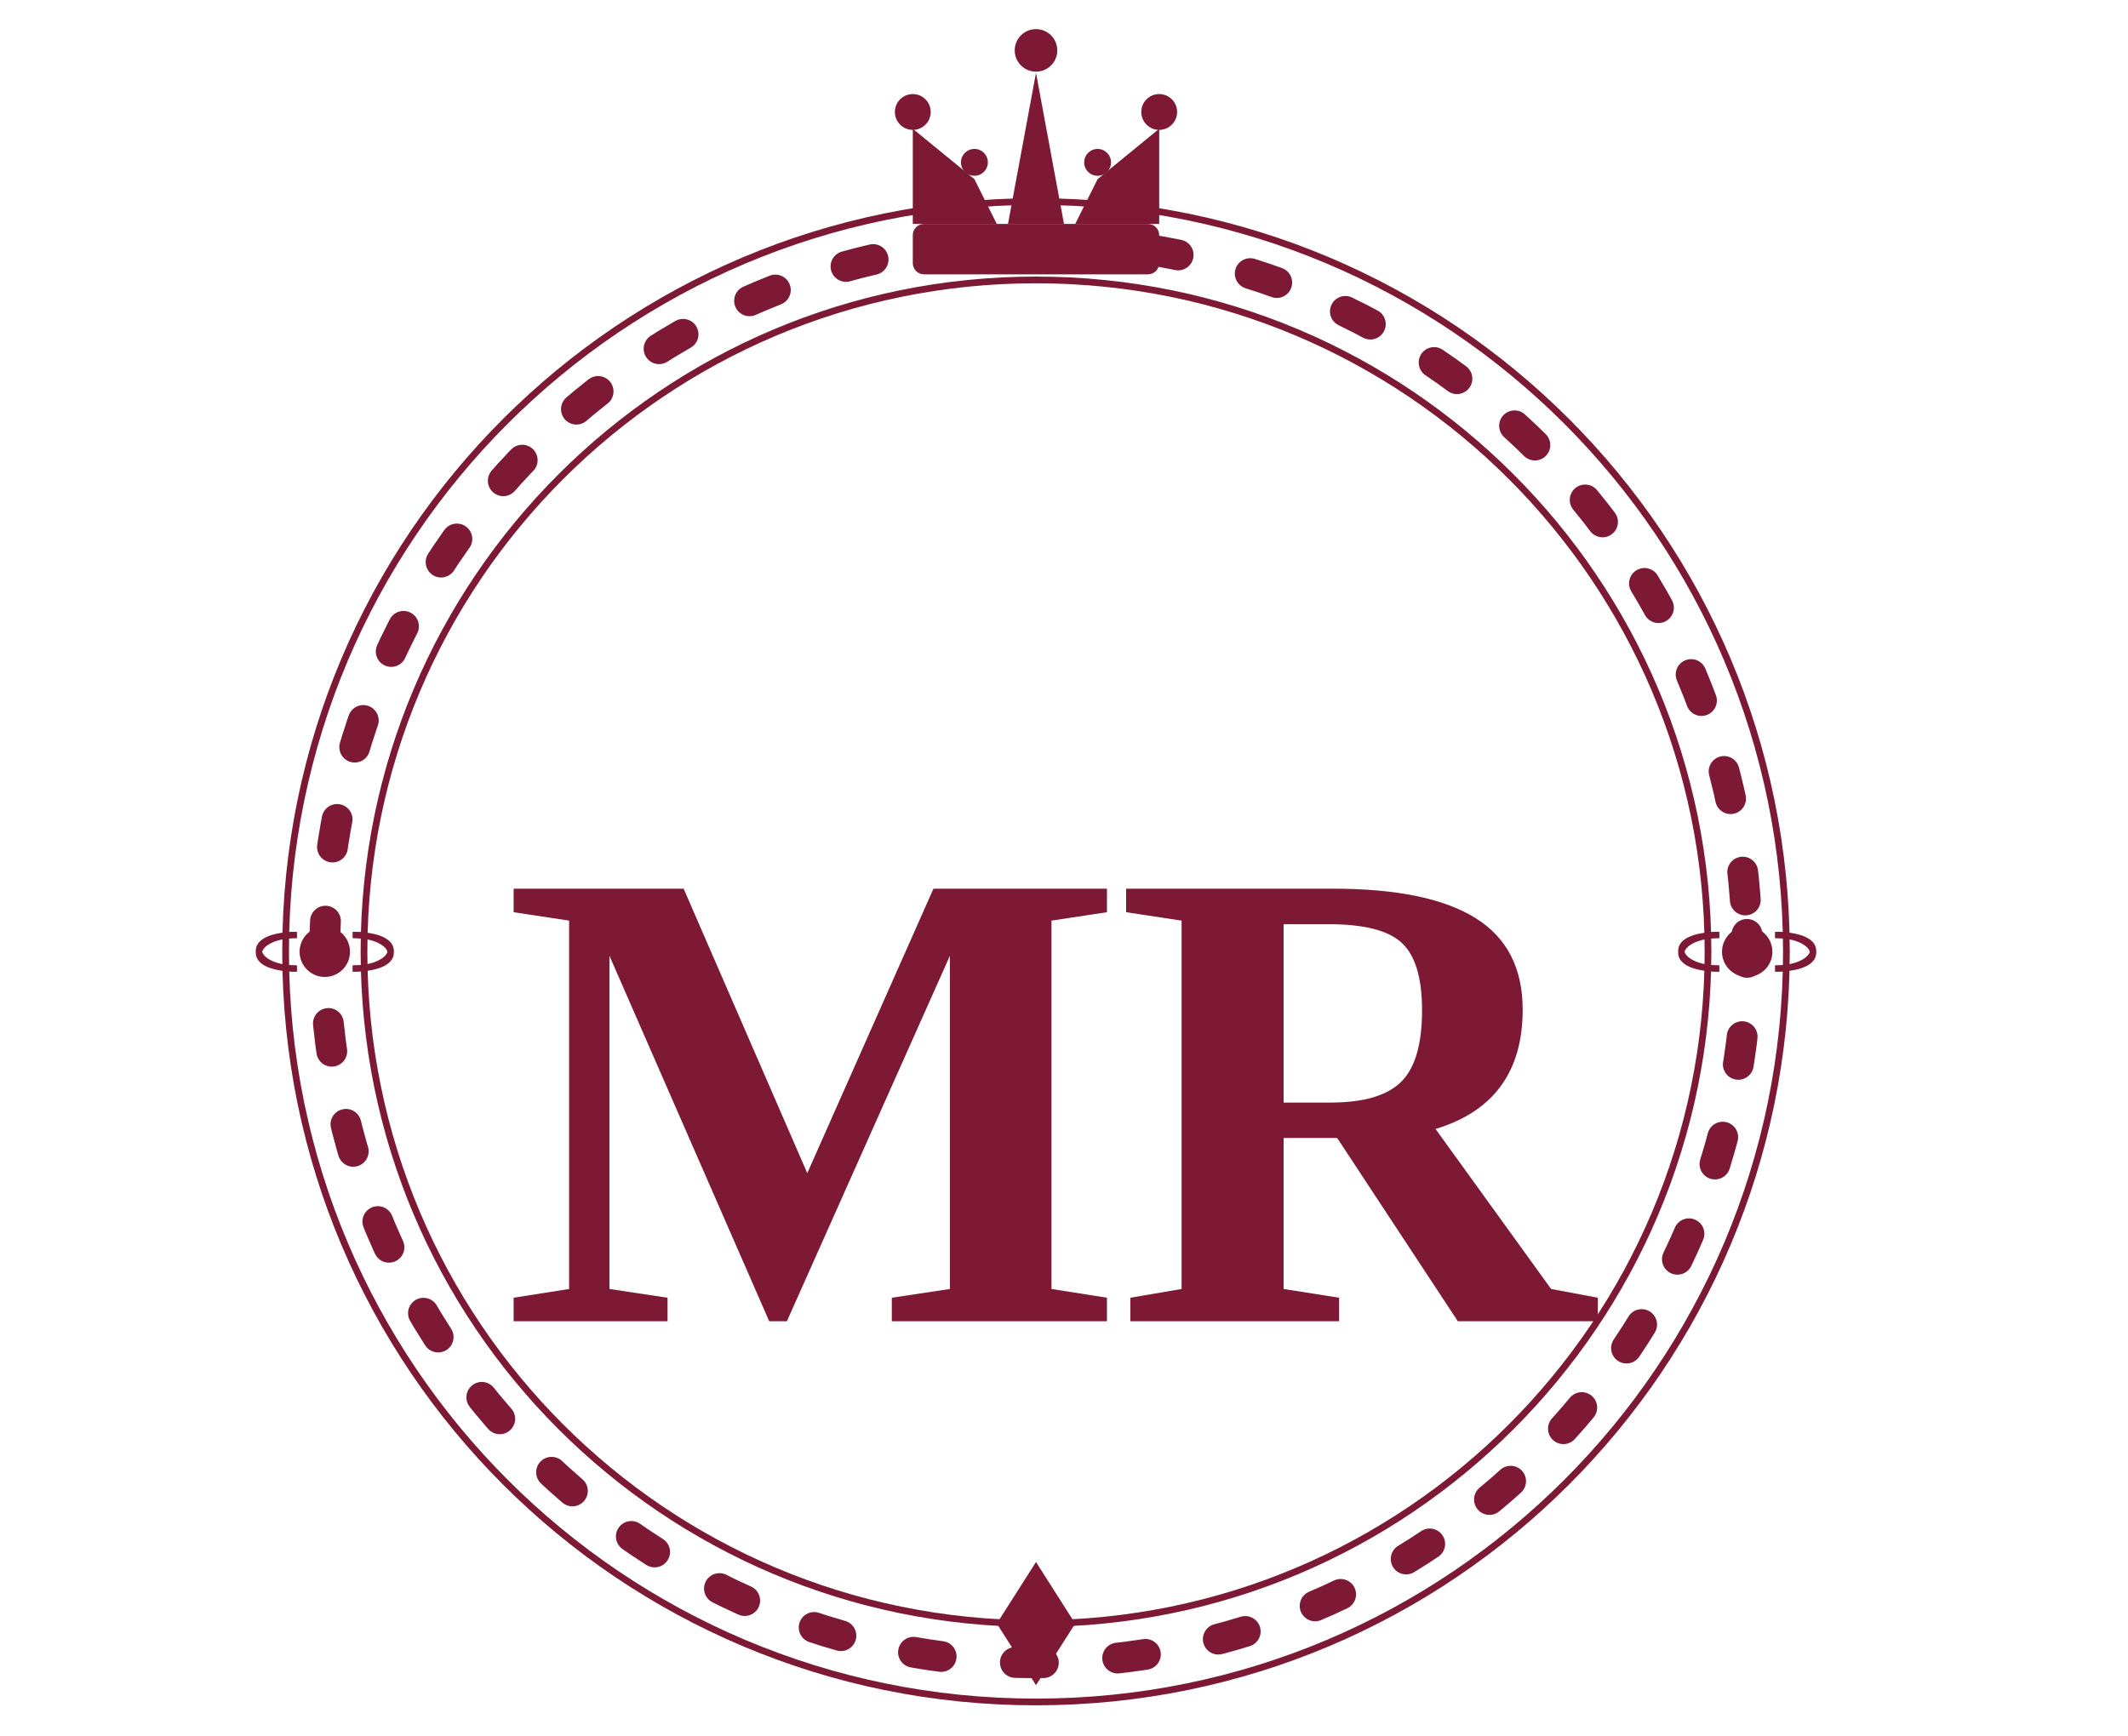
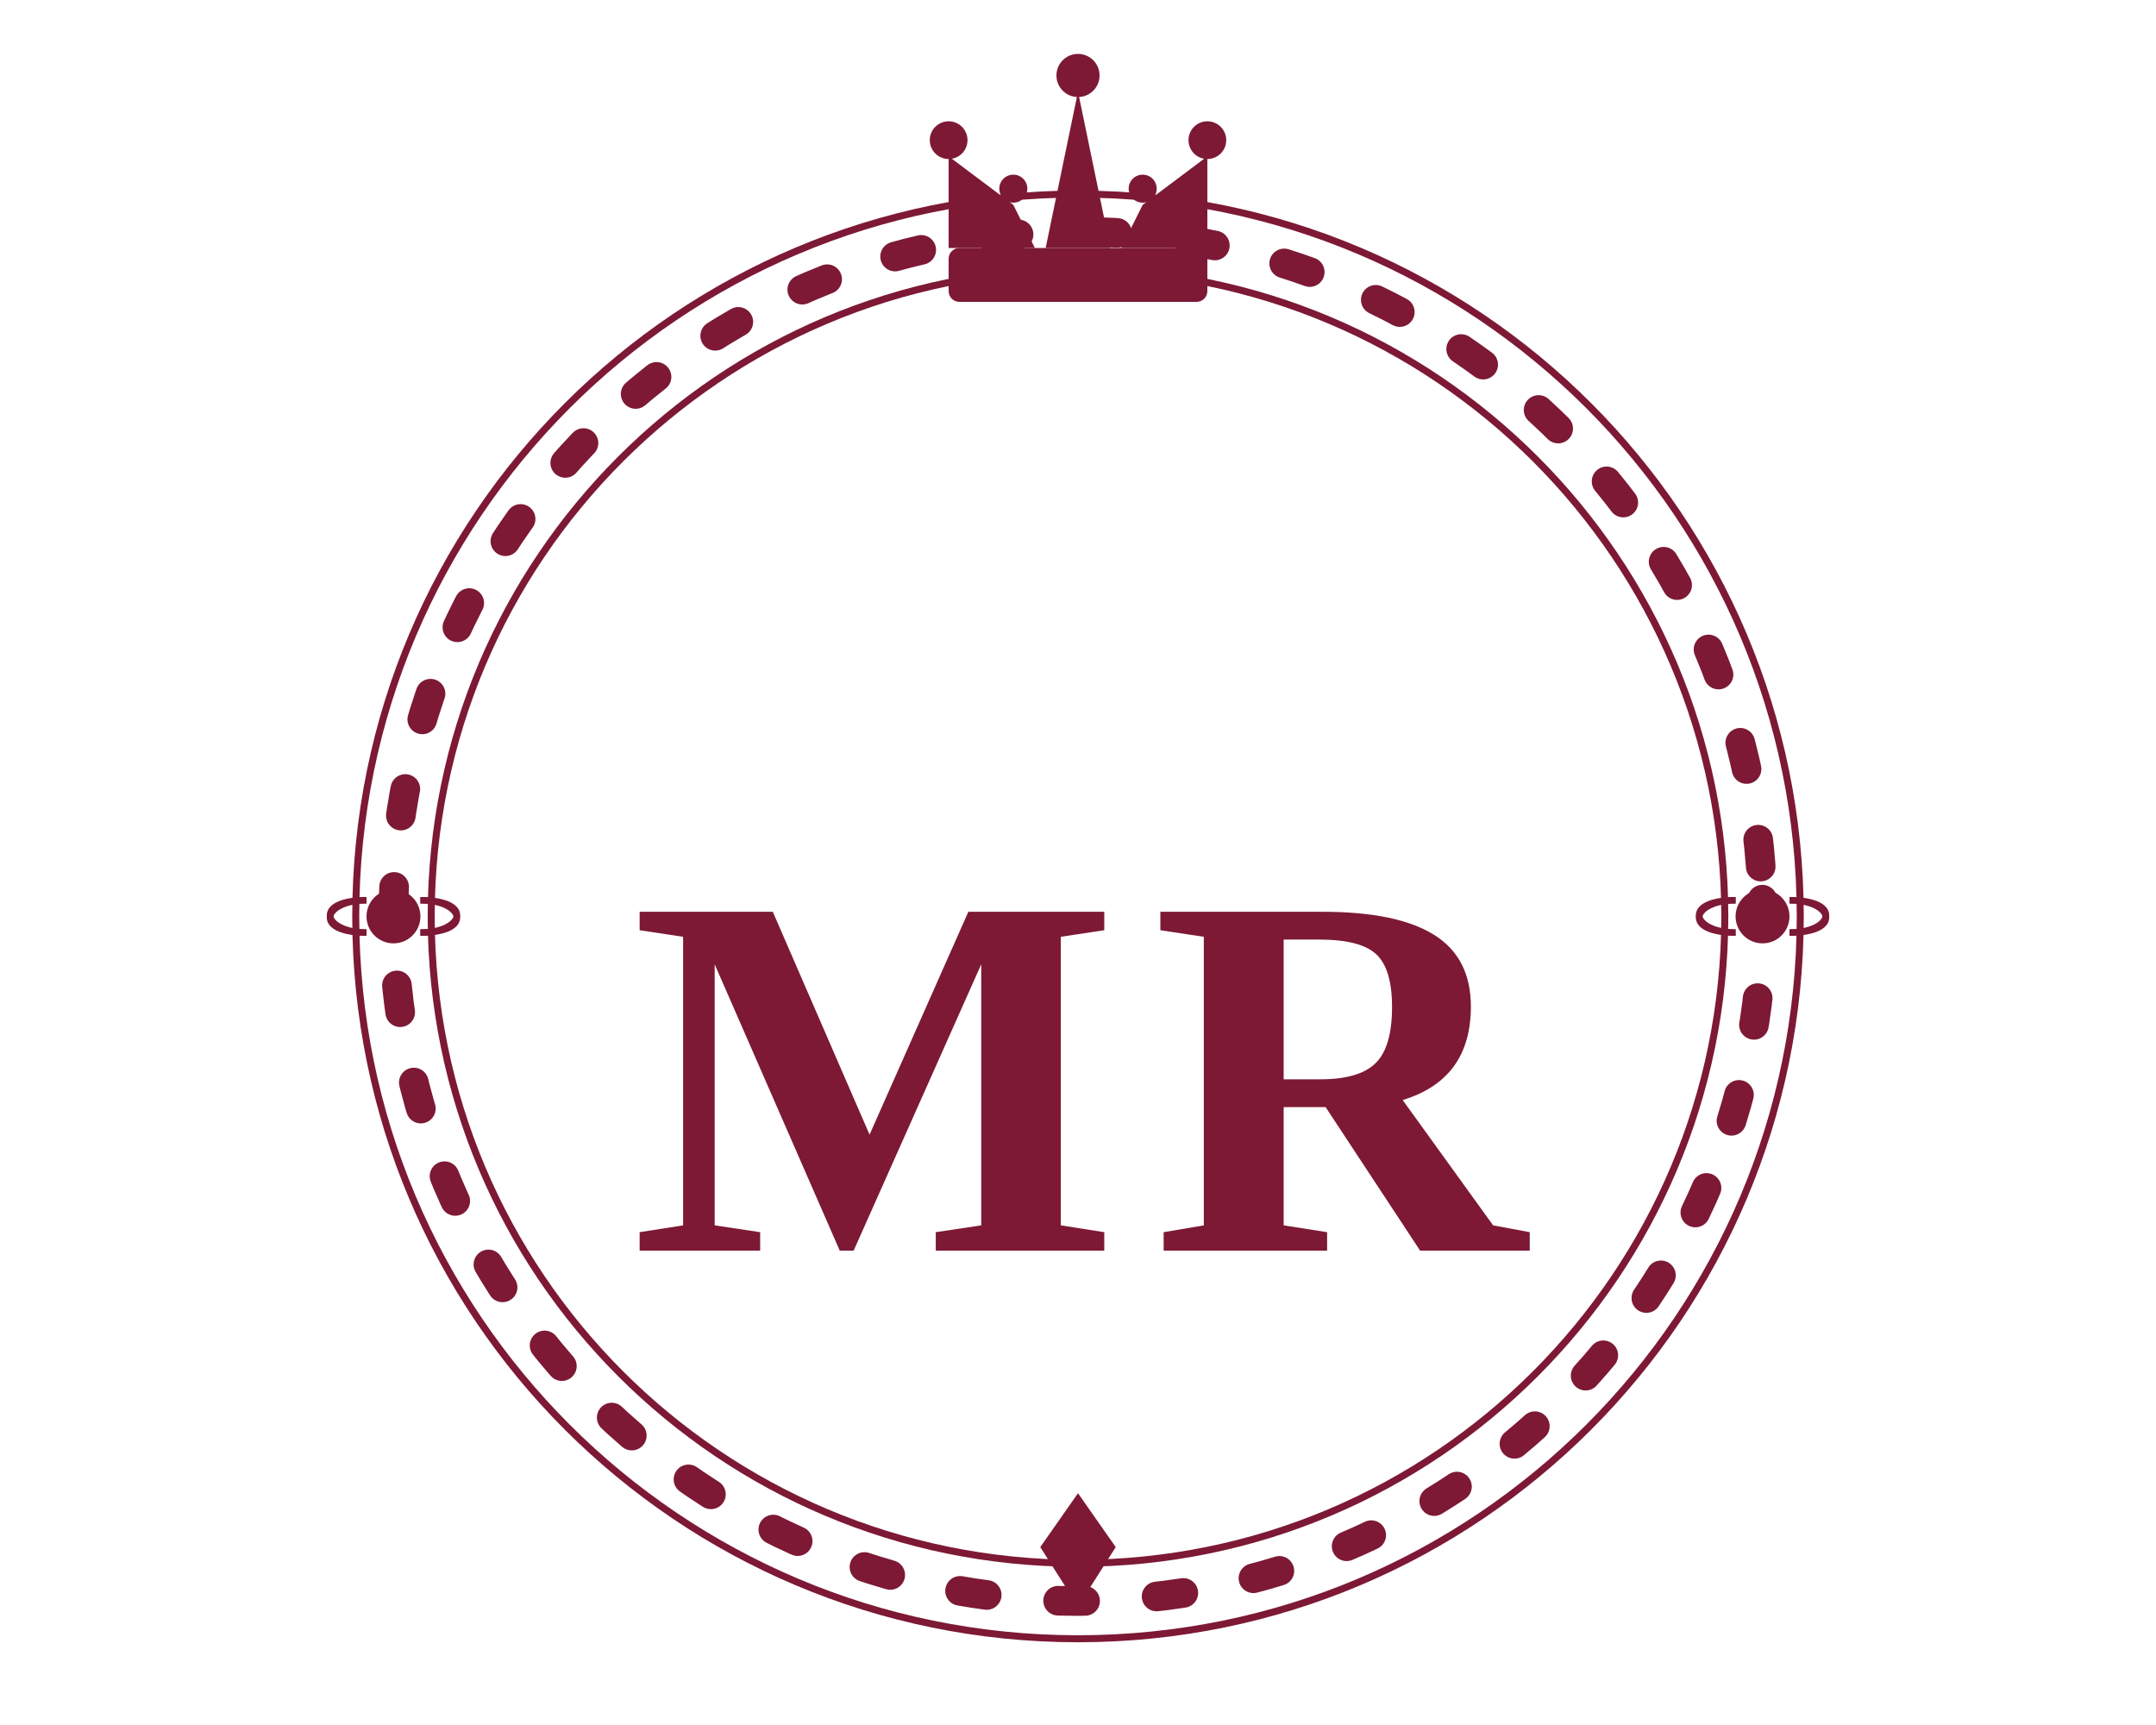
- <svg xmlns="http://www.w3.org/2000/svg" viewBox="95 35 380 310">
-   <g transform="translate(280,205)">
-     <circle r="134" fill="none" stroke="#7D1935" stroke-width="1.2" />
+ <svg xmlns="http://www.w3.org/2000/svg" viewBox="80 30 400 320">
+   <g transform="translate(280,200)">
+     <circle r="134" fill="none" stroke="#7D1935" stroke-width="1.3" />
    <circle r="127" fill="none" stroke="#7D1935" stroke-width="5.5" stroke-dasharray="5 13.3" stroke-linecap="round" transform="rotate(-1.4)" />
-     <circle r="120" fill="none" stroke="#7D1935" stroke-width="1.2" />
-     <g transform="translate(0,-148)">
-       <rect x="-22" y="18" width="44" height="9" rx="2" fill="#7D1935" />
-       <path d="M -22,18 L -22,1 L -11,10 L -7,18 Z" fill="#7D1935" />
-       <path d="M -5,18 L 0,-9 L 5,18 Z" fill="#7D1935" />
-       <path d="M 7,18 L 11,10 L 22,1 L 22,18 Z" fill="#7D1935" />
-       <circle cx="-22" cy="-2" r="3.2" fill="#7D1935" />
-       <circle cx="0" cy="-13" r="3.8" fill="#7D1935" />
-       <circle cx="22" cy="-2" r="3.2" fill="#7D1935" />
-       <circle cx="-11" cy="7" r="2.4" fill="#7D1935" />
-       <circle cx=" 11" cy="7" r="2.4" fill="#7D1935" />
-       <circle cx="-14" cy="22.5" r="1.9" fill="#7D1935" />
-       <circle cx="  0" cy="22.5" r="1.9" fill="#7D1935" />
-       <circle cx=" 14" cy="22.5" r="1.9" fill="#7D1935" />
+     <circle r="120" fill="none" stroke="#7D1935" stroke-width="1.3" />
+     <g transform="translate(0,-143)">
+       <rect x="-24" y="19" width="48" height="10" rx="2" fill="#7D1935" />
+       <path d="M -24,19 L -24,2 L -12,11 L -8,19 Z" fill="#7D1935" />
+       <path d="M -6,19 L 0,-10 L 6,19 Z" fill="#7D1935" />
+       <path d="M 8,19 L 12,11 L 24,2 L 24,19 Z" fill="#7D1935" />
+       <circle cx="-24" cy="-1" r="3.5" fill="#7D1935" />
+       <circle cx="0" cy="-13" r="4" fill="#7D1935" />
+       <circle cx="24" cy="-1" r="3.5" fill="#7D1935" />
+       <circle cx="-12" cy="8" r="2.6" fill="#7D1935" />
+       <circle cx=" 12" cy="8" r="2.6" fill="#7D1935" />
+       <circle cx="-15" cy="24" r="2" fill="#7D1935" />
+       <circle cx="  0" cy="24" r="2" fill="#7D1935" />
+       <circle cx=" 15" cy="24" r="2" fill="#7D1935" />
    </g>
-     <path d="M 0,131 L -7,120 L 0,109 L 7,120 Z" fill="#7D1935" />
+     <path d="M 0,128 L -7,117 L 0,107 L 7,117 Z" fill="#7D1935" />
    <g transform="translate(-127,0)">
-       <circle r="4.5" fill="#7D1935" />
-       <path d="M -5,-3 C -13,-3 -15,3 -5,3" stroke="#7D1935" stroke-width="1.1" fill="none" />
-       <path d="M -5, 3 C -13, 3 -15,-3 -5,-3" stroke="#7D1935" stroke-width="1.1" fill="none" />
-       <path d="M  5,-3 C  13,-3  15,3  5,3" stroke="#7D1935" stroke-width="1.1" fill="none" />
-       <path d="M  5, 3 C  13, 3  15,-3  5,-3" stroke="#7D1935" stroke-width="1.1" fill="none" />
+       <circle r="5" fill="#7D1935" />
+       <path d="M -5,-3 C -13,-3 -15,3 -5,3" stroke="#7D1935" stroke-width="1.2" fill="none" />
+       <path d="M -5, 3 C -13, 3 -15,-3 -5,-3" stroke="#7D1935" stroke-width="1.2" fill="none" />
+       <path d="M  5,-3 C  13,-3  15,3  5,3" stroke="#7D1935" stroke-width="1.2" fill="none" />
+       <path d="M  5, 3 C  13, 3  15,-3  5,-3" stroke="#7D1935" stroke-width="1.2" fill="none" />
    </g>
    <g transform="translate(127,0)">
-       <circle r="4.5" fill="#7D1935" />
-       <path d="M -5,-3 C -13,-3 -15,3 -5,3" stroke="#7D1935" stroke-width="1.1" fill="none" />
-       <path d="M -5, 3 C -13, 3 -15,-3 -5,-3" stroke="#7D1935" stroke-width="1.1" fill="none" />
-       <path d="M  5,-3 C  13,-3  15,3  5,3" stroke="#7D1935" stroke-width="1.1" fill="none" />
-       <path d="M  5, 3 C  13, 3  15,-3  5,-3" stroke="#7D1935" stroke-width="1.1" fill="none" />
+       <circle r="5" fill="#7D1935" />
+       <path d="M -5,-3 C -13,-3 -15,3 -5,3" stroke="#7D1935" stroke-width="1.2" fill="none" />
+       <path d="M -5, 3 C -13, 3 -15,-3 -5,-3" stroke="#7D1935" stroke-width="1.2" fill="none" />
+       <path d="M  5,-3 C  13,-3  15,3  5,3" stroke="#7D1935" stroke-width="1.2" fill="none" />
+       <path d="M  5, 3 C  13, 3  15,-3  5,-3" stroke="#7D1935" stroke-width="1.2" fill="none" />
    </g>
-     <text x="2" y="66" font-family="'Playfair Display', Georgia, 'Times New Roman', serif" font-size="118" font-weight="700" fill="#7D1935" text-anchor="middle" letter-spacing="-2">MR</text>
+     <text x="0" y="62" font-family="Georgia, 'Times New Roman', serif" font-size="96" font-weight="bold" fill="#7D1935" text-anchor="middle" letter-spacing="6">MR</text>
  </g>
</svg>
